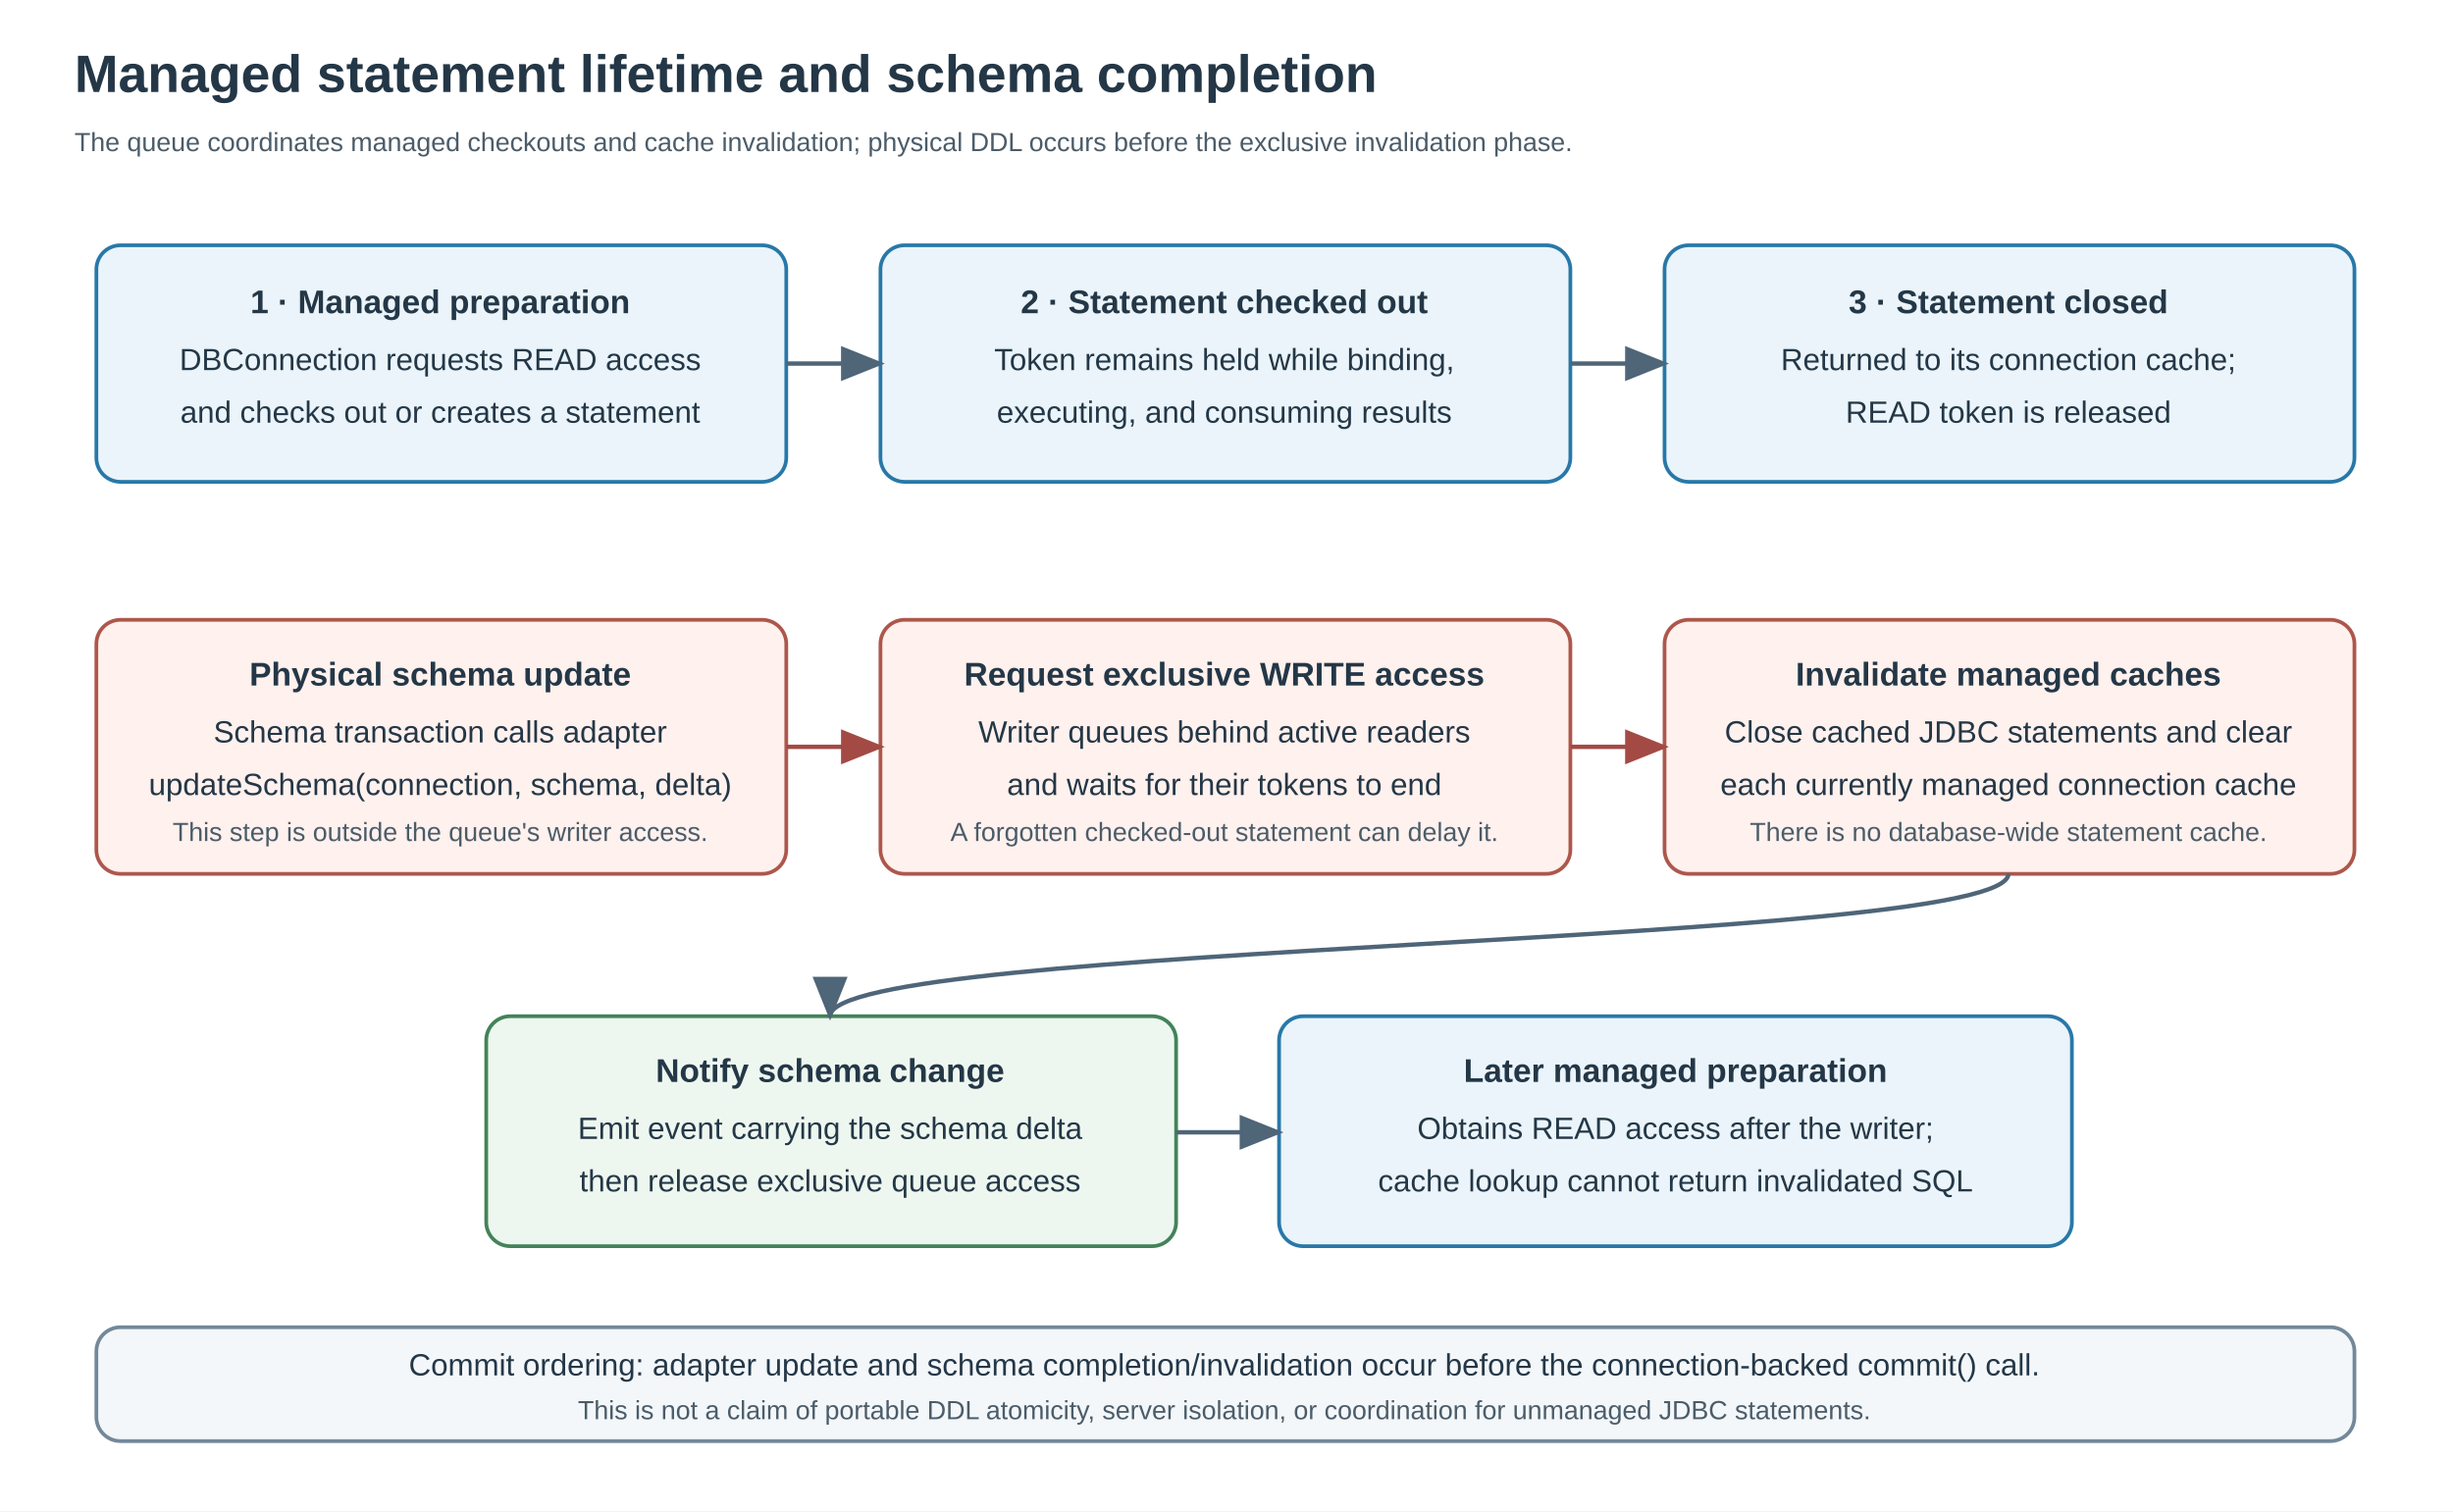
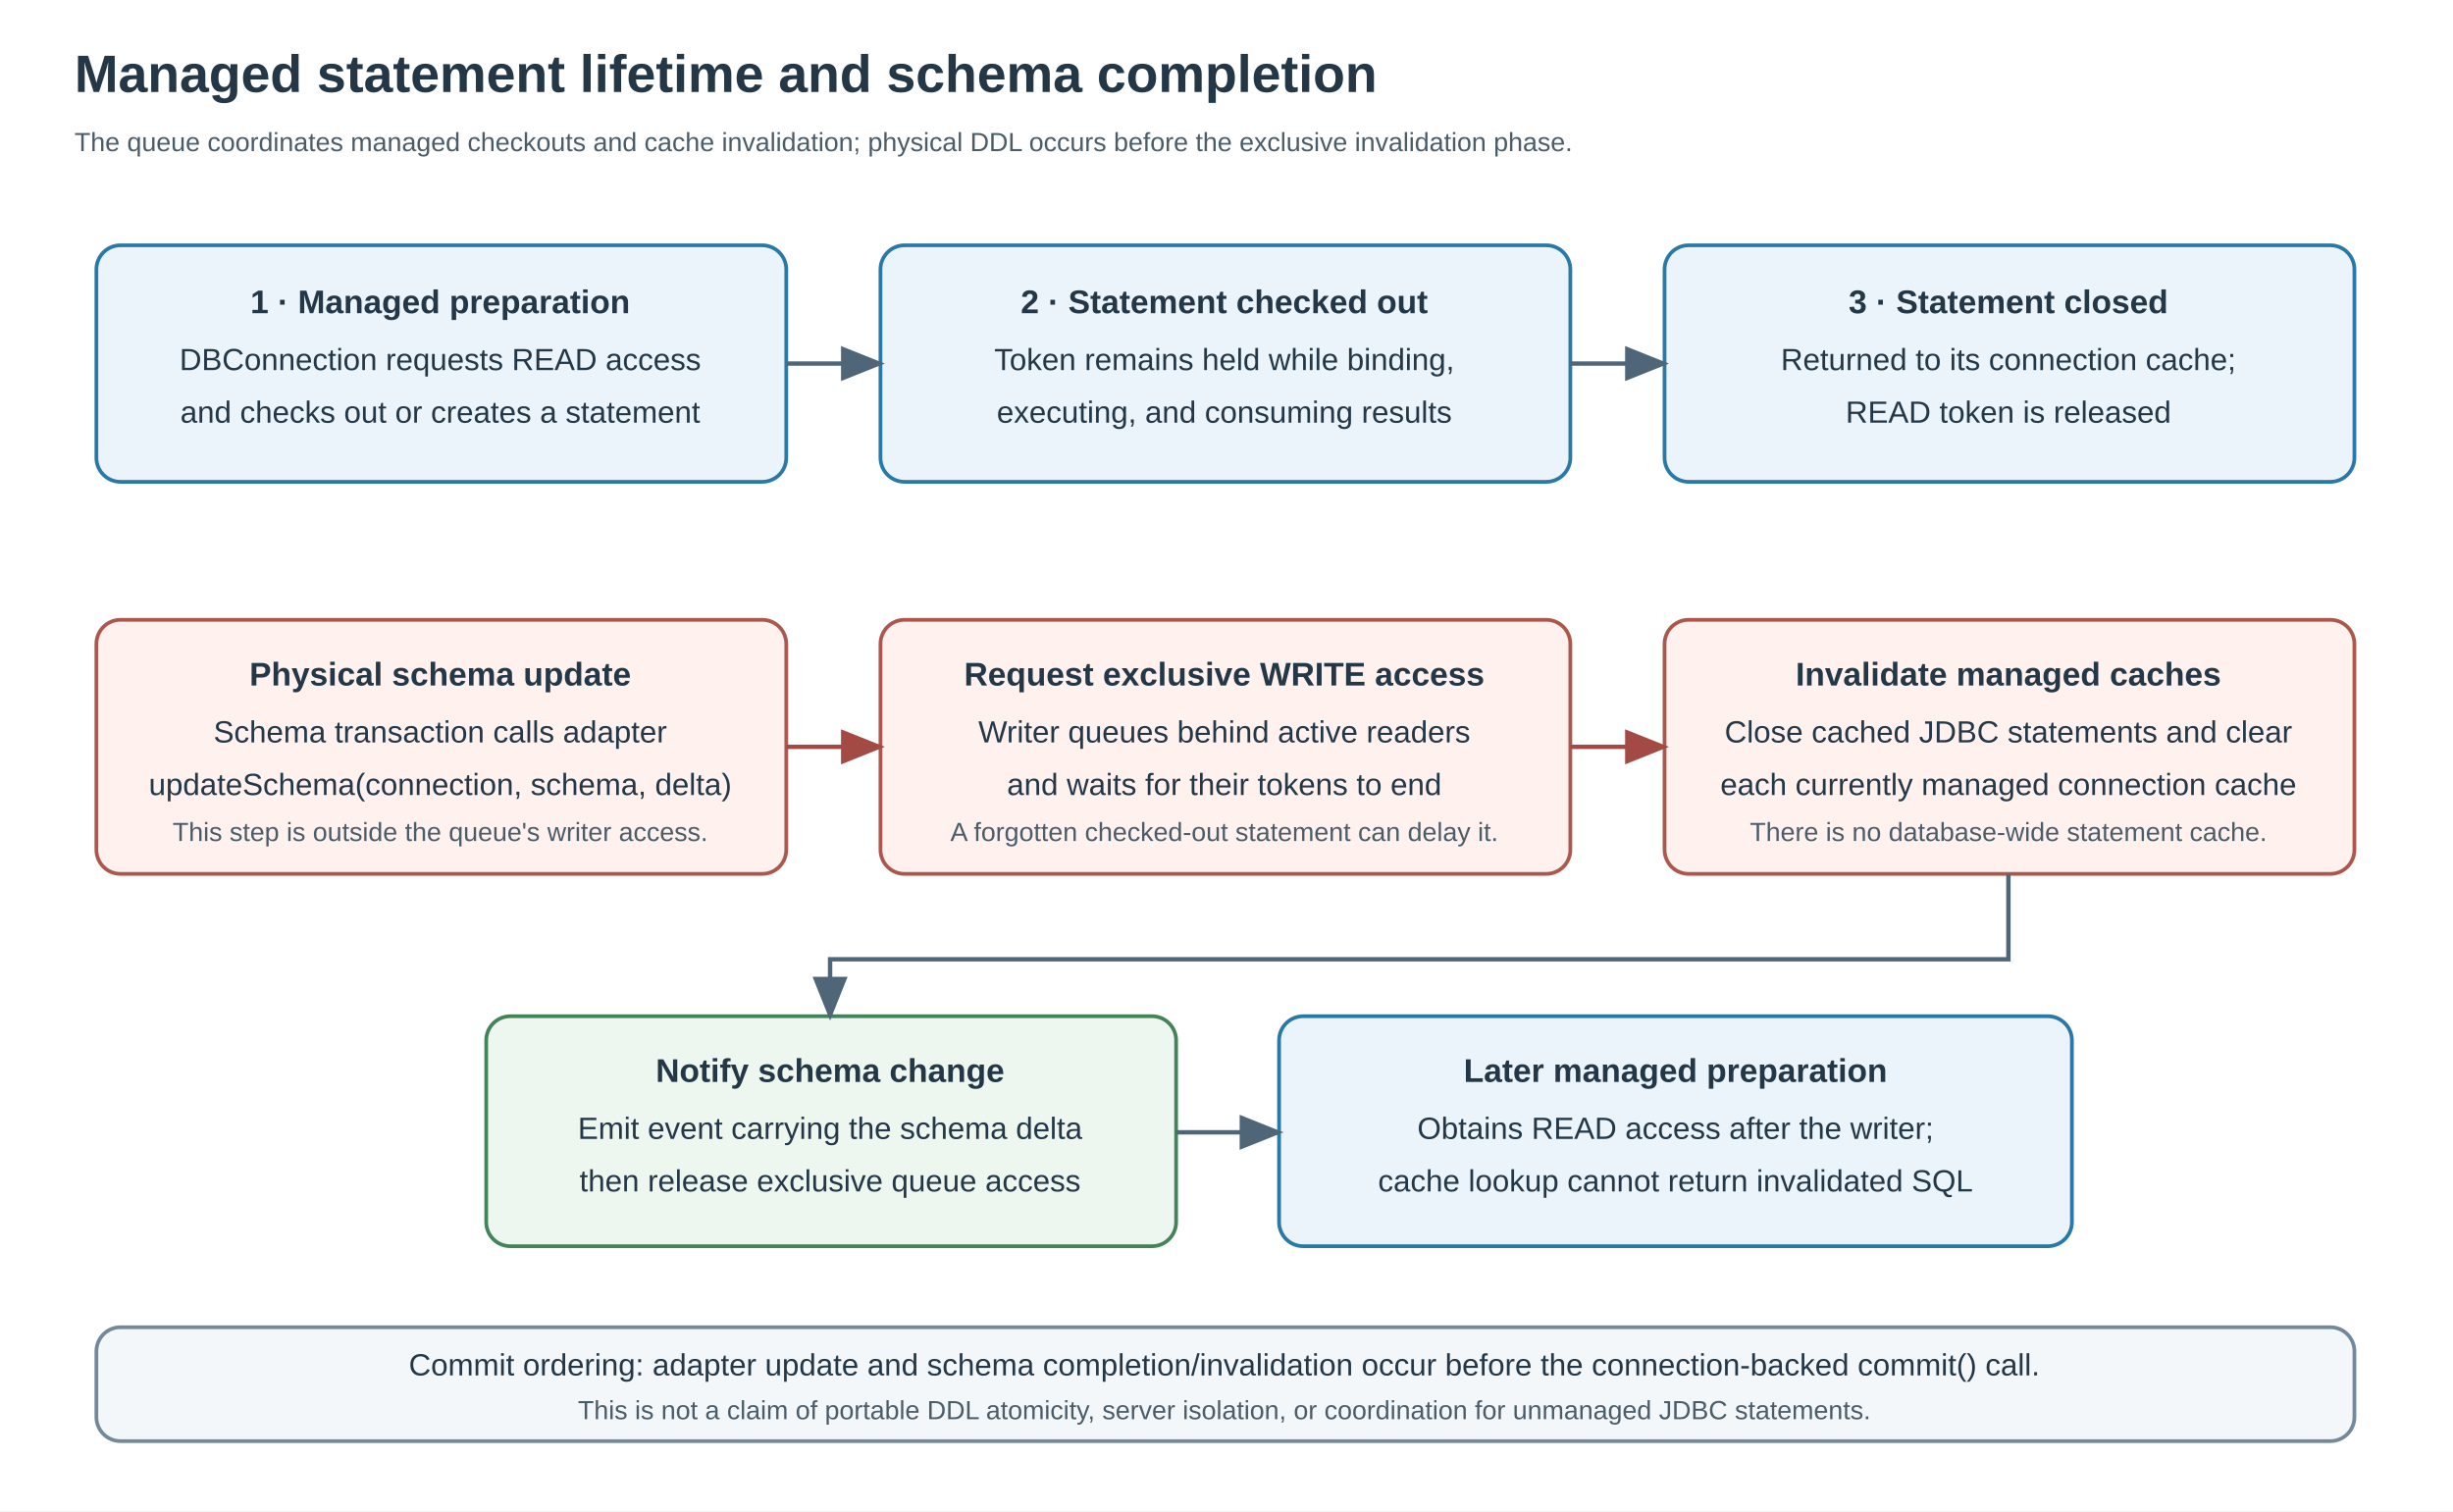
<svg xmlns="http://www.w3.org/2000/svg" width="1120" height="690" viewBox="0 0 1120 690" role="img" aria-labelledby="title desc">
  <defs>
    <marker id="arrow" markerWidth="10" markerHeight="8" refX="9" refY="4" orient="auto">
      <path d="M0,0 L10,4 L0,8 z" fill="#4f6578" />
    </marker>
    <marker id="redArrow" markerWidth="10" markerHeight="8" refX="9" refY="4" orient="auto">
      <path d="M0,0 L10,4 L0,8 z" fill="#a34a45" />
    </marker>
    <style>
      text { font-family: "Segoe UI", Arial, sans-serif; fill: #243747; }
      .title { font-size: 24px; font-weight: 700; }
      .head { font-size: 15px; font-weight: 700; }
      .body { font-size: 14px; }
      .note { font-size: 12px; fill: #4b5c69; }
      .step { fill: #f3f7fa; stroke: #73889a; stroke-width: 1.7; rx: 11; }
      .read { fill: #eaf4fa; stroke: #2878a8; }
      .write { fill: #fff1ed; stroke: #ad574c; }
      .event { fill: #edf7ef; stroke: #438359; }
      .line { stroke: #4f6578; stroke-width: 2; fill: none; marker-end: url(#arrow); }
      .red { stroke: #a34a45; stroke-width: 2; fill: none; marker-end: url(#redArrow); }
      .dash { stroke-dasharray: 6 5; }
    </style>
  </defs>
  <rect width="1120" height="690" fill="#ffffff" />
  <text x="34" y="42" class="title">Managed statement lifetime and schema completion</text>
  <text x="34" y="69" class="note">The queue coordinates managed checkouts and cache invalidation; physical DDL occurs before the exclusive invalidation phase.</text>
  <rect x="44" y="112" width="315" height="108" class="step read" />
  <text x="201" y="143" text-anchor="middle" class="head">1 · Managed preparation</text>
  <text x="201" y="169" text-anchor="middle" class="body">DBConnection requests READ access</text>
  <text x="201" y="193" text-anchor="middle" class="body">and checks out or creates a statement</text>
  <rect x="402" y="112" width="315" height="108" class="step read" />
  <text x="559" y="143" text-anchor="middle" class="head">2 · Statement checked out</text>
  <text x="559" y="169" text-anchor="middle" class="body">Token remains held while binding,</text>
  <text x="559" y="193" text-anchor="middle" class="body">executing, and consuming results</text>
  <rect x="760" y="112" width="315" height="108" class="step read" />
  <text x="917" y="143" text-anchor="middle" class="head">3 · Statement closed</text>
  <text x="917" y="169" text-anchor="middle" class="body">Returned to its connection cache;</text>
  <text x="917" y="193" text-anchor="middle" class="body">READ token is released</text>
  <path d="M359 166 L402 166" class="line" />
  <path d="M717 166 L760 166" class="line" />
  <rect x="44" y="283" width="315" height="116" class="step write" />
  <text x="201" y="313" text-anchor="middle" class="head">Physical schema update</text>
  <text x="201" y="339" text-anchor="middle" class="body">Schema transaction calls adapter</text>
  <text x="201" y="363" text-anchor="middle" class="body">updateSchema(connection, schema, delta)</text>
  <text x="201" y="384" text-anchor="middle" class="note">This step is outside the queue's writer access.</text>
  <rect x="402" y="283" width="315" height="116" class="step write" />
  <text x="559" y="313" text-anchor="middle" class="head">Request exclusive WRITE access</text>
  <text x="559" y="339" text-anchor="middle" class="body">Writer queues behind active readers</text>
  <text x="559" y="363" text-anchor="middle" class="body">and waits for their tokens to end</text>
  <text x="559" y="384" text-anchor="middle" class="note">A forgotten checked-out statement can delay it.</text>
  <rect x="760" y="283" width="315" height="116" class="step write" />
  <text x="917" y="313" text-anchor="middle" class="head">Invalidate managed caches</text>
  <text x="917" y="339" text-anchor="middle" class="body">Close cached JDBC statements and clear</text>
  <text x="917" y="363" text-anchor="middle" class="body">each currently managed connection cache</text>
  <text x="917" y="384" text-anchor="middle" class="note">There is no database-wide statement cache.</text>
  <path d="M359 341 L402 341" class="red" />
  <path d="M717 341 L760 341" class="red" />
  <rect x="222" y="464" width="315" height="105" class="step event" />
  <text x="379" y="494" text-anchor="middle" class="head">Notify schema change</text>
  <text x="379" y="520" text-anchor="middle" class="body">Emit event carrying the schema delta</text>
  <text x="379" y="544" text-anchor="middle" class="body">then release exclusive queue access</text>
  <rect x="584" y="464" width="362" height="105" class="step read" />
  <text x="765" y="494" text-anchor="middle" class="head">Later managed preparation</text>
  <text x="765" y="520" text-anchor="middle" class="body">Obtains READ access after the writer;</text>
  <text x="765" y="544" text-anchor="middle" class="body">cache lookup cannot return invalidated SQL</text>
-   <path d="M917 399 C917 432 379 430 379 464" class="line" />
+   <path d="M917 399 L917 438 L379 438 L379 464" class="line" />
  <path d="M537 517 L584 517" class="line" />
  <rect x="44" y="606" width="1031" height="52" class="step" />
  <text x="559" y="628" text-anchor="middle" class="body">Commit ordering: adapter update and schema completion/invalidation occur before the connection-backed commit() call.</text>
  <text x="559" y="648" text-anchor="middle" class="note">This is not a claim of portable DDL atomicity, server isolation, or coordination for unmanaged JDBC statements.</text>
</svg>
